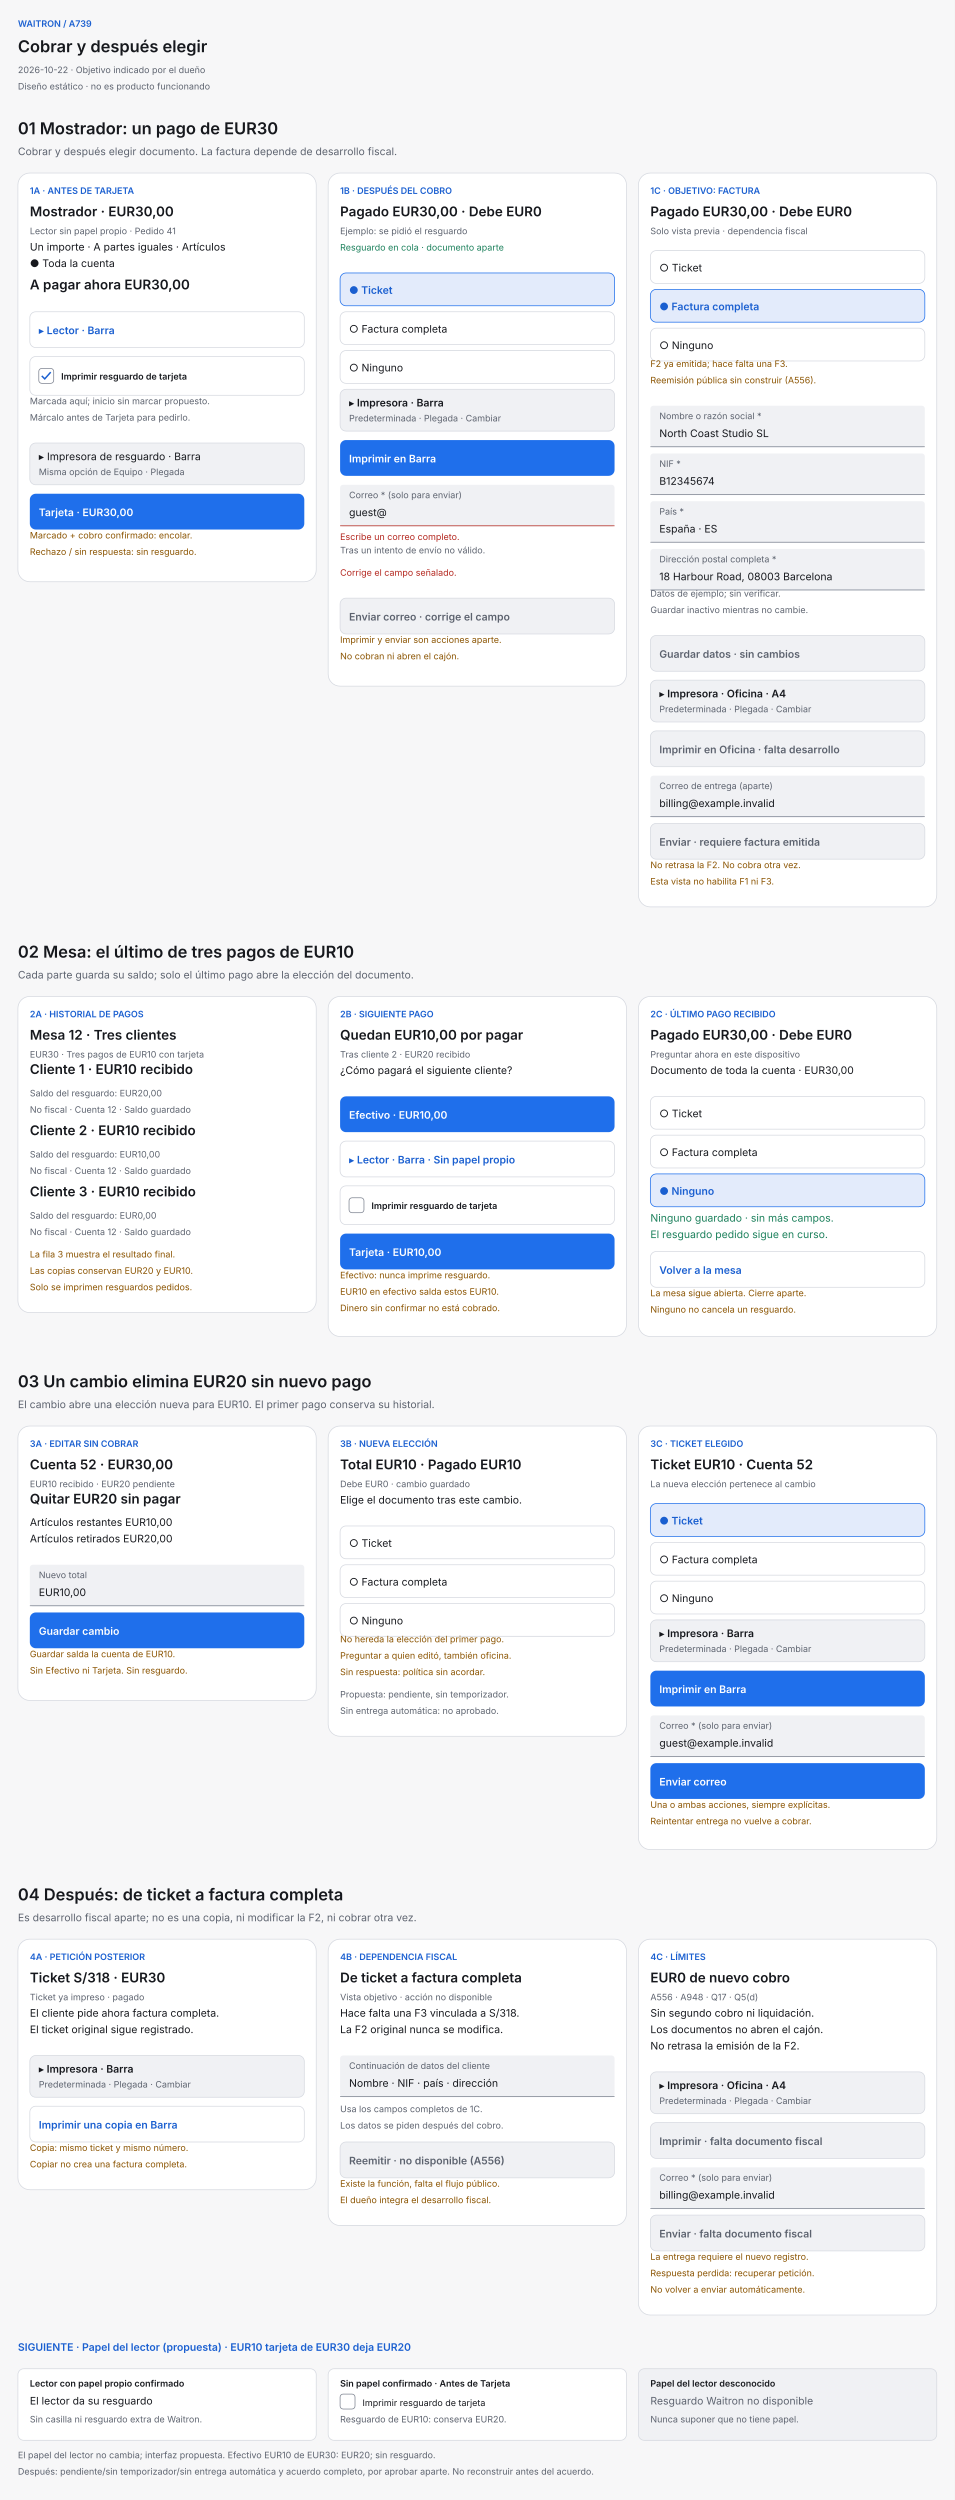
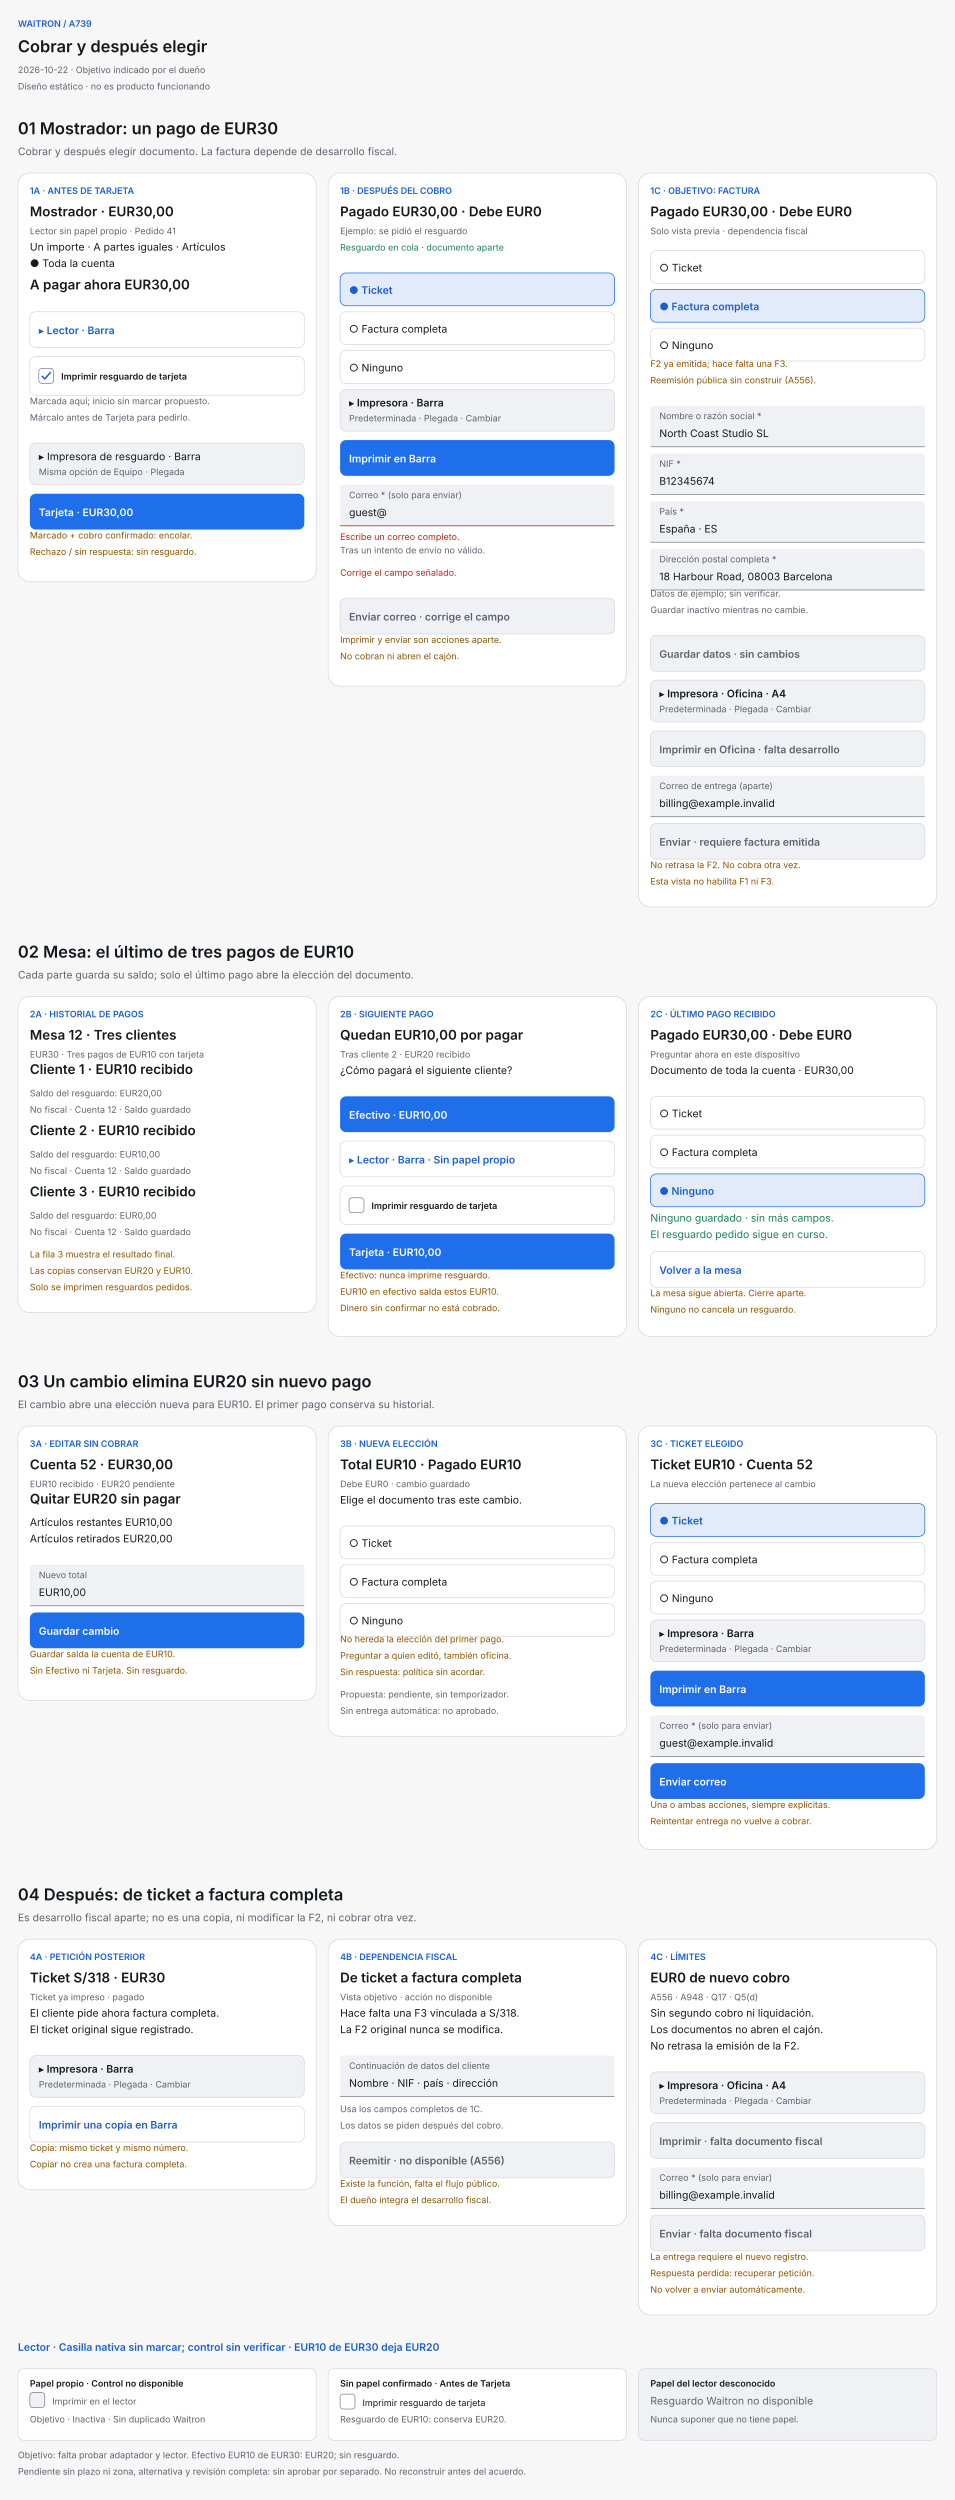
<svg xmlns="http://www.w3.org/2000/svg" width="1280" height="3352" viewBox="0 0 1280 3352" role="img" aria-labelledby="title desc">
  <rect width="1280" height="3352" fill="#f7f7f8" />
  <g font-family="system-ui, -apple-system, Segoe UI, sans-serif">
    <text x="24" y="36" font-size="12" font-weight="600" fill="#1a5fd0">WAITRON / A739</text>
    <text x="24" y="70" font-size="22" font-weight="600" fill="#16181d">Cobrar y después elegir</text>
    <text x="24" y="98" font-size="12" font-weight="400" fill="#5c626e">2026-10-22 · Objetivo indicado por el dueño</text>
    <text x="24" y="120" font-size="12" font-weight="400" fill="#5c626e">Diseño estático · no es producto funcionando</text>
    <g transform="translate(0 0)" data-design-section="1">
      <text x="24" y="180" font-size="22" font-weight="600" fill="#16181d">01  Mostrador: un pago de EUR30</text>
      <text x="24" y="208" font-size="14" font-weight="400" fill="#5c626e">Cobrar y después elegir documento. La factura depende de desarrollo fiscal.</text>
    </g>
    <g transform="translate(0 0)" data-ui-card="1A">
      <rect x="24" y="232" width="400" height="548" rx="16" fill="#ffffff" stroke="#d6d9e0" />
      <text x="40" y="260" font-size="12" font-weight="600" fill="#1a5fd0">1A · ANTES DE TARJETA</text>
      <text x="40" y="290" font-size="18" font-weight="600" fill="#16181d">Mostrador · EUR30,00</text>
      <text x="40" y="314" font-size="12" font-weight="400" fill="#5c626e">Lector sin papel propio · Pedido 41</text>
      <text x="40" y="336" font-size="14" font-weight="400" fill="#16181d">Un importe · A partes iguales · Artículos</text>
      <text x="40" y="358" font-size="14" font-weight="400" fill="#16181d">● Toda la cuenta</text>
      <text x="40" y="388" font-size="18" font-weight="600" fill="#16181d">A pagar ahora EUR30,00</text>
      <rect x="40" y="418" width="368" height="48" rx="8" fill="#ffffff" stroke="#d6d9e0" />
      <text x="52" y="448" font-size="14" font-weight="600" fill="#1a5fd0">▸ Lector · Barra</text>
      <rect x="40" y="478" width="368" height="52" rx="8" fill="#ffffff" stroke="#d6d9e0" />
      <rect x="52" y="494" width="20" height="20" rx="4" fill="#ffffff" stroke="#7d8390" />
      <text x="82" y="509" font-size="12" font-weight="600" fill="#16181d">Imprimir resguardo de tarjeta</text>
      <text x="40" y="542" font-size="12" font-weight="400" fill="#5c626e">Marcada aquí; inicio sin marcar propuesto.</text>
      <text x="40" y="564" font-size="12" font-weight="400" fill="#5c626e">Márcalo antes de Tarjeta para pedirlo.</text>
      <rect x="40" y="594" width="368" height="56" rx="8" fill="#f0f1f4" stroke="#d6d9e0" />
      <text x="52" y="617" font-size="14" fill="#16181d">▸ Impresora de resguardo · Barra</text>
      <text x="52" y="637" font-size="12" fill="#5c626e">Misma opción de Equipo · Plegada</text>
      <rect x="40" y="662" width="368" height="48" rx="8" fill="#1f6feb" />
      <text x="52" y="692" font-size="14" font-weight="600" fill="#ffffff">Tarjeta · EUR30,00</text>
      <text x="40" y="722" font-size="12" font-weight="400" fill="#8a5300">Marcado + cobro confirmado: encolar.</text>
      <text x="40" y="744" font-size="12" font-weight="400" fill="#8a5300">Rechazo / sin respuesta: sin resguardo.</text>
      <path d="M 56 504 l 4 4 l 8 -9" fill="none" stroke="#1a5fd0" stroke-width="2" />
    </g>
    <g transform="translate(0 0)" data-ui-card="1B">
      <rect x="440" y="232" width="400" height="688" rx="16" fill="#ffffff" stroke="#d6d9e0" />
      <text x="456" y="260" font-size="12" font-weight="600" fill="#1a5fd0">1B · DESPUÉS DEL COBRO</text>
      <text x="456" y="290" font-size="18" font-weight="600" fill="#16181d">Pagado EUR30,00 · Debe EUR0</text>
      <text x="456" y="314" font-size="12" font-weight="400" fill="#5c626e">Ejemplo: se pidió el resguardo</text>
      <text x="456" y="336" font-size="12" font-weight="400" fill="#1a7f5a">Resguardo en cola · documento aparte</text>
      <rect x="456" y="366" width="368" height="44" rx="8" fill="#e3ebfb" stroke="#1f6feb" />
      <text x="468" y="394" font-size="14" font-weight="600" fill="#1a5fd0">● Ticket</text>
      <rect x="456" y="418" width="368" height="44" rx="8" fill="#ffffff" stroke="#d6d9e0" />
      <text x="468" y="446" font-size="14" font-weight="400" fill="#16181d">○ Factura completa</text>
      <rect x="456" y="470" width="368" height="44" rx="8" fill="#ffffff" stroke="#d6d9e0" />
      <text x="468" y="498" font-size="14" font-weight="400" fill="#16181d">○ Ninguno</text>
      <rect x="456" y="522" width="368" height="56" rx="8" fill="#f0f1f4" stroke="#d6d9e0" />
      <text x="468" y="545" font-size="14" font-weight="600" fill="#16181d">▸ Impresora · Barra</text>
      <text x="468" y="565" font-size="12" font-weight="400" fill="#5c626e">Predeterminada · Plegada · Cambiar</text>
      <rect x="456" y="590" width="368" height="48" rx="8" fill="#1f6feb" />
      <text x="468" y="620" font-size="14" font-weight="600" fill="#ffffff">Imprimir en Barra</text>
      <rect x="456" y="650" width="368" height="56" rx="4" fill="#f0f1f4" />
      <text x="468" y="668" font-size="12" font-weight="400" fill="#5c626e">Correo * (solo para enviar)</text>
      <text x="468" y="692" font-size="14" font-weight="400" fill="#16181d">guest@</text>
      <path d="M 456 705 h 368" stroke="#b3261e" />
      <text x="456" y="724" font-size="12" font-weight="400" fill="#b3261e">Escribe un correo completo.</text>
      <text x="456" y="742" font-size="12" font-weight="400" fill="#5c626e">Tras un intento de envío no válido.</text>
      <text x="456" y="772" font-size="12" font-weight="400" fill="#b3261e">Corrige el campo señalado.</text>
      <rect x="456" y="802" width="368" height="48" rx="8" fill="#f0f1f4" stroke="#d6d9e0" />
      <text x="468" y="832" font-size="14" font-weight="600" fill="#5c626e">Enviar correo · corrige el campo</text>
      <g aria-label="Desactivado" />
      <text x="456" y="862" font-size="12" font-weight="400" fill="#8a5300">Imprimir y enviar son acciones aparte.</text>
      <text x="456" y="884" font-size="12" font-weight="400" fill="#8a5300">No cobran ni abren el cajón.</text>
    </g>
    <g transform="translate(0 0)" data-ui-card="1C">
      <rect x="856" y="232" width="400" height="984" rx="16" fill="#ffffff" stroke="#d6d9e0" />
      <text x="872" y="260" font-size="12" font-weight="600" fill="#1a5fd0">1C · OBJETIVO: FACTURA</text>
      <text x="872" y="290" font-size="18" font-weight="600" fill="#16181d">Pagado EUR30,00 · Debe EUR0</text>
      <text x="872" y="314" font-size="12" font-weight="400" fill="#5c626e">Solo vista previa · dependencia fiscal</text>
      <rect x="872" y="336" width="368" height="44" rx="8" fill="#ffffff" stroke="#d6d9e0" />
      <text x="884" y="364" font-size="14" font-weight="400" fill="#16181d">○ Ticket</text>
      <rect x="872" y="388" width="368" height="44" rx="8" fill="#e3ebfb" stroke="#1f6feb" />
      <text x="884" y="416" font-size="14" font-weight="600" fill="#1a5fd0">● Factura completa</text>
      <rect x="872" y="440" width="368" height="44" rx="8" fill="#ffffff" stroke="#d6d9e0" />
      <text x="884" y="468" font-size="14" font-weight="400" fill="#16181d">○ Ninguno</text>
      <text x="872" y="492" font-size="12" font-weight="400" fill="#8a5300">F2 ya emitida; hace falta una F3.</text>
      <text x="872" y="514" font-size="12" font-weight="400" fill="#8a5300">Reemisión pública sin construir (A556).</text>
      <rect x="872" y="544" width="368" height="56" rx="4" fill="#f0f1f4" />
      <text x="884" y="562" font-size="12" font-weight="400" fill="#5c626e">Nombre o razón social *</text>
      <text x="884" y="586" font-size="14" font-weight="400" fill="#16181d">North Coast Studio SL</text>
      <path d="M 872 599 h 368" stroke="#7d8390" />
      <rect x="872" y="608" width="368" height="56" rx="4" fill="#f0f1f4" />
      <text x="884" y="626" font-size="12" font-weight="400" fill="#5c626e">NIF *</text>
      <text x="884" y="650" font-size="14" font-weight="400" fill="#16181d">B12345674</text>
      <path d="M 872 663 h 368" stroke="#7d8390" />
      <rect x="872" y="672" width="368" height="56" rx="4" fill="#f0f1f4" />
      <text x="884" y="690" font-size="12" font-weight="400" fill="#5c626e">País *</text>
      <text x="884" y="714" font-size="14" font-weight="400" fill="#16181d">España · ES</text>
      <path d="M 872 727 h 368" stroke="#7d8390" />
      <rect x="872" y="736" width="368" height="56" rx="4" fill="#f0f1f4" />
      <text x="884" y="754" font-size="12" font-weight="400" fill="#5c626e">Dirección postal completa *</text>
      <text x="884" y="778" font-size="14" font-weight="400" fill="#16181d">18 Harbour Road, 08003 Barcelona</text>
      <path d="M 872 791 h 368" stroke="#7d8390" />
      <text x="872" y="800" font-size="12" font-weight="400" fill="#5c626e">Datos de ejemplo; sin verificar.</text>
      <text x="872" y="822" font-size="12" font-weight="400" fill="#5c626e">Guardar inactivo mientras no cambie.</text>
      <rect x="872" y="852" width="368" height="48" rx="8" fill="#f0f1f4" stroke="#d6d9e0" />
      <text x="884" y="882" font-size="14" font-weight="600" fill="#5c626e">Guardar datos · sin cambios</text>
      <g aria-label="Desactivado" />
      <rect x="872" y="912" width="368" height="56" rx="8" fill="#f0f1f4" stroke="#d6d9e0" />
      <text x="884" y="935" font-size="14" font-weight="600" fill="#16181d">▸ Impresora · Oficina · A4</text>
      <text x="884" y="955" font-size="12" font-weight="400" fill="#5c626e">Predeterminada · Plegada · Cambiar</text>
      <rect x="872" y="980" width="368" height="48" rx="8" fill="#f0f1f4" stroke="#d6d9e0" />
      <text x="884" y="1010" font-size="14" font-weight="600" fill="#5c626e">Imprimir en Oficina · falta desarrollo</text>
      <g aria-label="Desactivado" />
      <rect x="872" y="1040" width="368" height="56" rx="4" fill="#f0f1f4" />
      <text x="884" y="1058" font-size="12" font-weight="400" fill="#5c626e">Correo de entrega (aparte)</text>
      <text x="884" y="1082" font-size="14" font-weight="400" fill="#16181d">billing@example.invalid</text>
      <path d="M 872 1095 h 368" stroke="#7d8390" />
      <rect x="872" y="1104" width="368" height="48" rx="8" fill="#f0f1f4" stroke="#d6d9e0" />
      <text x="884" y="1134" font-size="14" font-weight="600" fill="#5c626e">Enviar · requiere factura emitida</text>
      <g aria-label="Desactivado" />
      <text x="872" y="1164" font-size="12" font-weight="400" fill="#8a5300">No retrasa la F2. No cobra otra vez.</text>
      <text x="872" y="1186" font-size="12" font-weight="400" fill="#8a5300">Esta vista no habilita F1 ni F3.</text>
    </g>
    <g transform="translate(0 -156)" data-design-section="2">
      <text x="24" y="1440" font-size="22" font-weight="600" fill="#16181d">02  Mesa: el último de tres pagos de EUR10</text>
      <text x="24" y="1468" font-size="14" font-weight="400" fill="#5c626e">Cada parte guarda su saldo; solo el último pago abre la elección del documento.</text>
    </g>
    <g transform="translate(0 -156)" data-ui-card="2A">
      <rect x="24" y="1492" width="400" height="424" rx="16" fill="#ffffff" stroke="#d6d9e0" />
      <text x="40" y="1520" font-size="12" font-weight="600" fill="#1a5fd0">2A · HISTORIAL DE PAGOS</text>
      <text x="40" y="1550" font-size="18" font-weight="600" fill="#16181d">Mesa 12 · Tres clientes</text>
      <text x="40" y="1574" font-size="12" font-weight="400" fill="#5c626e">EUR30 · Tres pagos de EUR10 con tarjeta</text>
      <text x="40" y="1596" font-size="18" font-weight="600" fill="#16181d">Cliente 1 · EUR10 recibido</text>
      <text x="40" y="1626" font-size="12" font-weight="400" fill="#5c626e">Saldo del resguardo: EUR20,00</text>
      <text x="40" y="1648" font-size="12" font-weight="400" fill="#5c626e">No fiscal · Cuenta 12 · Saldo guardado</text>
      <text x="40" y="1678" font-size="18" font-weight="600" fill="#16181d">Cliente 2 · EUR10 recibido</text>
      <text x="40" y="1708" font-size="12" font-weight="400" fill="#5c626e">Saldo del resguardo: EUR10,00</text>
      <text x="40" y="1730" font-size="12" font-weight="400" fill="#5c626e">No fiscal · Cuenta 12 · Saldo guardado</text>
      <text x="40" y="1760" font-size="18" font-weight="600" fill="#16181d">Cliente 3 · EUR10 recibido</text>
      <text x="40" y="1790" font-size="12" font-weight="400" fill="#5c626e">Saldo del resguardo: EUR0,00</text>
      <text x="40" y="1812" font-size="12" font-weight="400" fill="#5c626e">No fiscal · Cuenta 12 · Saldo guardado</text>
      <text x="40" y="1842" font-size="12" font-weight="400" fill="#8a5300">La fila 3 muestra el resultado final.</text>
      <text x="40" y="1864" font-size="12" font-weight="400" fill="#8a5300">Las copias conservan EUR20 y EUR10.</text>
      <text x="40" y="1886" font-size="12" font-weight="400" fill="#8a5300">Solo se imprimen resguardos pedidos.</text>
    </g>
    <g transform="translate(0 -156)" data-ui-card="2B">
      <rect x="440" y="1492" width="400" height="456" rx="16" fill="#ffffff" stroke="#d6d9e0" />
      <text x="456" y="1520" font-size="12" font-weight="600" fill="#1a5fd0">2B · SIGUIENTE PAGO</text>
      <text x="456" y="1550" font-size="18" font-weight="600" fill="#16181d">Quedan EUR10,00 por pagar</text>
      <text x="456" y="1574" font-size="12" font-weight="400" fill="#5c626e">Tras cliente 2 · EUR20 recibido</text>
      <text x="456" y="1596" font-size="14" font-weight="400" fill="#16181d">¿Cómo pagará el siguiente cliente?</text>
      <rect x="456" y="1626" width="368" height="48" rx="8" fill="#1f6feb" />
      <text x="468" y="1656" font-size="14" font-weight="600" fill="#ffffff">Efectivo · EUR10,00</text>
      <rect x="456" y="1686" width="368" height="48" rx="8" fill="#ffffff" stroke="#d6d9e0" />
      <text x="468" y="1716" font-size="14" font-weight="600" fill="#1a5fd0">▸ Lector · Barra · Sin papel propio</text>
      <rect x="456" y="1746" width="368" height="52" rx="8" fill="#ffffff" stroke="#d6d9e0" />
      <rect x="468" y="1762" width="20" height="20" rx="4" fill="#ffffff" stroke="#7d8390" />
      <text x="498" y="1777" font-size="12" font-weight="600" fill="#16181d">Imprimir resguardo de tarjeta</text>
      <rect x="456" y="1810" width="368" height="48" rx="8" fill="#1f6feb" />
      <text x="468" y="1840" font-size="14" font-weight="600" fill="#ffffff">Tarjeta · EUR10,00</text>
      <text x="456" y="1870" font-size="12" font-weight="400" fill="#8a5300">Efectivo: nunca imprime resguardo.</text>
      <text x="456" y="1892" font-size="12" font-weight="400" fill="#8a5300">EUR10 en efectivo salda estos EUR10.</text>
      <text x="456" y="1914" font-size="12" font-weight="400" fill="#8a5300">Dinero sin confirmar no está cobrado.</text>
    </g>
    <g transform="translate(0 -156)" data-ui-card="2C">
      <rect x="856" y="1492" width="400" height="456" rx="16" fill="#ffffff" stroke="#d6d9e0" />
      <text x="872" y="1520" font-size="12" font-weight="600" fill="#1a5fd0">2C · ÚLTIMO PAGO RECIBIDO</text>
      <text x="872" y="1550" font-size="18" font-weight="600" fill="#16181d">Pagado EUR30,00 · Debe EUR0</text>
      <text x="872" y="1574" font-size="12" font-weight="400" fill="#5c626e">Preguntar ahora en este dispositivo</text>
      <text x="872" y="1596" font-size="14" font-weight="400" fill="#16181d">Documento de toda la cuenta · EUR30,00</text>
      <rect x="872" y="1626" width="368" height="44" rx="8" fill="#ffffff" stroke="#d6d9e0" />
      <text x="884" y="1654" font-size="14" font-weight="400" fill="#16181d">○ Ticket</text>
      <rect x="872" y="1678" width="368" height="44" rx="8" fill="#ffffff" stroke="#d6d9e0" />
      <text x="884" y="1706" font-size="14" font-weight="400" fill="#16181d">○ Factura completa</text>
      <rect x="872" y="1730" width="368" height="44" rx="8" fill="#e3ebfb" stroke="#1f6feb" />
      <text x="884" y="1758" font-size="14" font-weight="600" fill="#1a5fd0">● Ninguno</text>
      <text x="872" y="1794" font-size="14" font-weight="400" fill="#1a7f5a">Ninguno guardado · sin más campos.</text>
      <text x="872" y="1816" font-size="14" font-weight="400" fill="#1a7f5a">El resguardo pedido sigue en curso.</text>
      <rect x="872" y="1834" width="368" height="48" rx="8" fill="#ffffff" stroke="#d6d9e0" />
      <text x="884" y="1864" font-size="14" font-weight="600" fill="#1a5fd0">Volver a la mesa</text>
      <text x="872" y="1894" font-size="12" font-weight="400" fill="#8a5300">La mesa sigue abierta. Cierre aparte.</text>
      <text x="872" y="1916" font-size="12" font-weight="400" fill="#8a5300">Ninguno no cancela un resguardo.</text>
    </g>
    <g transform="translate(0 -260)" data-design-section="3">
      <text x="24" y="2120" font-size="22" font-weight="600" fill="#16181d">03  Un cambio elimina EUR20 sin nuevo pago</text>
      <text x="24" y="2148" font-size="14" font-weight="400" fill="#5c626e">El cambio abre una elección nueva para EUR10. El primer pago conserva su historial.</text>
    </g>
    <g transform="translate(0 -260)" data-ui-card="3A">
      <rect x="24" y="2172" width="400" height="368" rx="16" fill="#ffffff" stroke="#d6d9e0" />
      <text x="40" y="2200" font-size="12" font-weight="600" fill="#1a5fd0">3A · EDITAR SIN COBRAR</text>
      <text x="40" y="2230" font-size="18" font-weight="600" fill="#16181d">Cuenta 52 · EUR30,00</text>
      <text x="40" y="2254" font-size="12" font-weight="400" fill="#5c626e">EUR10 recibido · EUR20 pendiente</text>
      <text x="40" y="2276" font-size="18" font-weight="600" fill="#16181d">Quitar EUR20 sin pagar</text>
      <text x="40" y="2306" font-size="14" font-weight="400" fill="#16181d">Artículos restantes         EUR10,00</text>
      <text x="40" y="2328" font-size="14" font-weight="400" fill="#16181d">Artículos retirados           EUR20,00</text>
      <rect x="40" y="2358" width="368" height="56" rx="4" fill="#f0f1f4" />
      <text x="52" y="2376" font-size="12" font-weight="400" fill="#5c626e">Nuevo total</text>
      <text x="52" y="2400" font-size="14" font-weight="400" fill="#16181d">EUR10,00</text>
      <path d="M 40 2413 h 368" stroke="#7d8390" />
      <rect x="40" y="2422" width="368" height="48" rx="8" fill="#1f6feb" />
      <text x="52" y="2452" font-size="14" font-weight="600" fill="#ffffff">Guardar cambio</text>
      <text x="40" y="2482" font-size="12" font-weight="400" fill="#8a5300">Guardar salda la cuenta de EUR10.</text>
      <text x="40" y="2504" font-size="12" font-weight="400" fill="#8a5300">Sin Efectivo ni Tarjeta. Sin resguardo.</text>
    </g>
    <g transform="translate(0 -260)" data-ui-card="3B">
      <rect x="440" y="2172" width="400" height="416" rx="16" fill="#ffffff" stroke="#d6d9e0" />
      <text x="456" y="2200" font-size="12" font-weight="600" fill="#1a5fd0">3B · NUEVA ELECCIÓN</text>
      <text x="456" y="2230" font-size="18" font-weight="600" fill="#16181d">Total EUR10 · Pagado EUR10</text>
      <text x="456" y="2254" font-size="12" font-weight="400" fill="#5c626e">Debe EUR0 · cambio guardado</text>
      <text x="456" y="2276" font-size="14" font-weight="400" fill="#16181d">Elige el documento tras este cambio.</text>
      <rect x="456" y="2306" width="368" height="44" rx="8" fill="#ffffff" stroke="#d6d9e0" />
      <text x="468" y="2334" font-size="14" font-weight="400" fill="#16181d">○ Ticket</text>
      <rect x="456" y="2358" width="368" height="44" rx="8" fill="#ffffff" stroke="#d6d9e0" />
      <text x="468" y="2386" font-size="14" font-weight="400" fill="#16181d">○ Factura completa</text>
      <rect x="456" y="2410" width="368" height="44" rx="8" fill="#ffffff" stroke="#d6d9e0" />
      <text x="468" y="2438" font-size="14" font-weight="400" fill="#16181d">○ Ninguno</text>
      <text x="456" y="2462" font-size="12" font-weight="400" fill="#8a5300">No hereda la elección del primer pago.</text>
      <text x="456" y="2484" font-size="12" font-weight="400" fill="#8a5300">Preguntar a quien editó, también oficina.</text>
      <text x="456" y="2506" font-size="12" font-weight="400" fill="#8a5300">Sin respuesta: política sin acordar.</text>
      <text x="456" y="2536" font-size="12" font-weight="400" fill="#5c626e">Propuesta: pendiente, sin temporizador.</text>
      <text x="456" y="2558" font-size="12" font-weight="400" fill="#5c626e">Sin entrega automática: no aprobado.</text>
    </g>
    <g transform="translate(0 -260)" data-ui-card="3C">
      <rect x="856" y="2172" width="400" height="568" rx="16" fill="#ffffff" stroke="#d6d9e0" />
      <text x="872" y="2200" font-size="12" font-weight="600" fill="#1a5fd0">3C · TICKET ELEGIDO</text>
      <text x="872" y="2230" font-size="18" font-weight="600" fill="#16181d">Ticket EUR10 · Cuenta 52</text>
      <text x="872" y="2254" font-size="12" font-weight="400" fill="#5c626e">La nueva elección pertenece al cambio</text>
      <rect x="872" y="2276" width="368" height="44" rx="8" fill="#e3ebfb" stroke="#1f6feb" />
      <text x="884" y="2304" font-size="14" font-weight="600" fill="#1a5fd0">● Ticket</text>
      <rect x="872" y="2328" width="368" height="44" rx="8" fill="#ffffff" stroke="#d6d9e0" />
      <text x="884" y="2356" font-size="14" font-weight="400" fill="#16181d">○ Factura completa</text>
      <rect x="872" y="2380" width="368" height="44" rx="8" fill="#ffffff" stroke="#d6d9e0" />
      <text x="884" y="2408" font-size="14" font-weight="400" fill="#16181d">○ Ninguno</text>
      <rect x="872" y="2432" width="368" height="56" rx="8" fill="#f0f1f4" stroke="#d6d9e0" />
      <text x="884" y="2455" font-size="14" font-weight="600" fill="#16181d">▸ Impresora · Barra</text>
      <text x="884" y="2475" font-size="12" font-weight="400" fill="#5c626e">Predeterminada · Plegada · Cambiar</text>
      <rect x="872" y="2500" width="368" height="48" rx="8" fill="#1f6feb" />
      <text x="884" y="2530" font-size="14" font-weight="600" fill="#ffffff">Imprimir en Barra</text>
      <rect x="872" y="2560" width="368" height="56" rx="4" fill="#f0f1f4" />
      <text x="884" y="2578" font-size="12" font-weight="400" fill="#5c626e">Correo * (solo para enviar)</text>
      <text x="884" y="2602" font-size="14" font-weight="400" fill="#16181d">guest@example.invalid</text>
      <path d="M 872 2615 h 368" stroke="#7d8390" />
      <rect x="872" y="2624" width="368" height="48" rx="8" fill="#1f6feb" />
      <text x="884" y="2654" font-size="14" font-weight="600" fill="#ffffff">Enviar correo</text>
      <text x="872" y="2684" font-size="12" font-weight="400" fill="#8a5300">Una o ambas acciones, siempre explícitas.</text>
      <text x="872" y="2706" font-size="12" font-weight="400" fill="#8a5300">Reintentar entrega no vuelve a cobrar.</text>
    </g>
    <g transform="translate(0 -372)" data-design-section="4">
      <text x="24" y="2920" font-size="22" font-weight="600" fill="#16181d">04  Después: de ticket a factura completa</text>
      <text x="24" y="2948" font-size="14" font-weight="400" fill="#5c626e">Es desarrollo fiscal aparte; no es una copia, ni modificar la F2, ni cobrar otra vez.</text>
    </g>
    <g transform="translate(0 -372)" data-ui-card="4A">
      <rect x="24" y="2972" width="400" height="336" rx="16" fill="#ffffff" stroke="#d6d9e0" />
      <text x="40" y="3000" font-size="12" font-weight="600" fill="#1a5fd0">4A · PETICIÓN POSTERIOR</text>
      <text x="40" y="3030" font-size="18" font-weight="600" fill="#16181d">Ticket S/318 · EUR30</text>
      <text x="40" y="3054" font-size="12" font-weight="400" fill="#5c626e">Ticket ya impreso · pagado</text>
      <text x="40" y="3076" font-size="14" font-weight="400" fill="#16181d">El cliente pide ahora factura completa.</text>
      <text x="40" y="3098" font-size="14" font-weight="400" fill="#16181d">El ticket original sigue registrado.</text>
      <rect x="40" y="3128" width="368" height="56" rx="8" fill="#f0f1f4" stroke="#d6d9e0" />
      <text x="52" y="3151" font-size="14" font-weight="600" fill="#16181d">▸ Impresora · Barra</text>
      <text x="52" y="3171" font-size="12" font-weight="400" fill="#5c626e">Predeterminada · Plegada · Cambiar</text>
      <rect x="40" y="3196" width="368" height="48" rx="8" fill="#ffffff" stroke="#d6d9e0" />
      <text x="52" y="3226" font-size="14" font-weight="600" fill="#1a5fd0">Imprimir una copia en Barra</text>
      <text x="40" y="3256" font-size="12" font-weight="400" fill="#8a5300">Copia: mismo ticket y mismo número.</text>
      <text x="40" y="3278" font-size="12" font-weight="400" fill="#8a5300">Copiar no crea una factura completa.</text>
    </g>
    <g transform="translate(0 -372)" data-ui-card="4B">
      <rect x="440" y="2972" width="400" height="384" rx="16" fill="#ffffff" stroke="#d6d9e0" />
      <text x="456" y="3000" font-size="12" font-weight="600" fill="#1a5fd0">4B · DEPENDENCIA FISCAL</text>
      <text x="456" y="3030" font-size="18" font-weight="600" fill="#16181d">De ticket a factura completa</text>
      <text x="456" y="3054" font-size="12" font-weight="400" fill="#5c626e">Vista objetivo · acción no disponible</text>
      <text x="456" y="3076" font-size="14" font-weight="400" fill="#16181d">Hace falta una F3 vinculada a S/318.</text>
      <text x="456" y="3098" font-size="14" font-weight="400" fill="#16181d">La F2 original nunca se modifica.</text>
      <rect x="456" y="3128" width="368" height="56" rx="4" fill="#f0f1f4" />
      <text x="468" y="3146" font-size="12" font-weight="400" fill="#5c626e">Continuación de datos del cliente</text>
      <text x="468" y="3170" font-size="14" font-weight="400" fill="#16181d">Nombre · NIF · país · dirección</text>
      <path d="M 456 3183 h 368" stroke="#7d8390" />
      <text x="456" y="3204" font-size="12" font-weight="400" fill="#5c626e">Usa los campos completos de 1C.</text>
      <text x="456" y="3226" font-size="12" font-weight="400" fill="#5c626e">Los datos se piden después del cobro.</text>
      <rect x="456" y="3244" width="368" height="48" rx="8" fill="#f0f1f4" stroke="#d6d9e0" />
      <text x="468" y="3274" font-size="14" font-weight="600" fill="#5c626e">Reemitir · no disponible (A556)</text>
      <g aria-label="Desactivado" />
      <text x="456" y="3304" font-size="12" font-weight="400" fill="#8a5300">Existe la función, falta el flujo público.</text>
      <text x="456" y="3326" font-size="12" font-weight="400" fill="#8a5300">El dueño integra el desarrollo fiscal.</text>
    </g>
    <g transform="translate(0 -372)" data-ui-card="4C">
      <rect x="856" y="2972" width="400" height="504" rx="16" fill="#ffffff" stroke="#d6d9e0" />
      <text x="872" y="3000" font-size="12" font-weight="600" fill="#1a5fd0">4C · LÍMITES</text>
      <text x="872" y="3030" font-size="18" font-weight="600" fill="#16181d">EUR0 de nuevo cobro</text>
      <text x="872" y="3054" font-size="12" font-weight="400" fill="#5c626e">A556 · A948 · Q17 · Q5(d)</text>
      <text x="872" y="3076" font-size="14" font-weight="400" fill="#16181d">Sin segundo cobro ni liquidación.</text>
      <text x="872" y="3098" font-size="14" font-weight="400" fill="#16181d">Los documentos no abren el cajón.</text>
      <text x="872" y="3120" font-size="14" font-weight="400" fill="#16181d">No retrasa la emisión de la F2.</text>
      <rect x="872" y="3150" width="368" height="56" rx="8" fill="#f0f1f4" stroke="#d6d9e0" />
      <text x="884" y="3173" font-size="14" font-weight="600" fill="#16181d">▸ Impresora · Oficina · A4</text>
      <text x="884" y="3193" font-size="12" font-weight="400" fill="#5c626e">Predeterminada · Plegada · Cambiar</text>
      <rect x="872" y="3218" width="368" height="48" rx="8" fill="#f0f1f4" stroke="#d6d9e0" />
      <text x="884" y="3248" font-size="14" font-weight="600" fill="#5c626e">Imprimir · falta documento fiscal</text>
      <g aria-label="Desactivado" />
      <rect x="872" y="3278" width="368" height="56" rx="4" fill="#f0f1f4" />
      <text x="884" y="3296" font-size="12" font-weight="400" fill="#5c626e">Correo * (solo para enviar)</text>
      <text x="884" y="3320" font-size="14" font-weight="400" fill="#16181d">billing@example.invalid</text>
      <path d="M 872 3333 h 368" stroke="#7d8390" />
      <rect x="872" y="3342" width="368" height="48" rx="8" fill="#f0f1f4" stroke="#d6d9e0" />
      <text x="884" y="3372" font-size="14" font-weight="600" fill="#5c626e">Enviar · falta documento fiscal</text>
      <g aria-label="Desactivado" />
      <text x="872" y="3402" font-size="12" font-weight="400" fill="#8a5300">La entrega requiere el nuevo registro.</text>
      <text x="872" y="3424" font-size="12" font-weight="400" fill="#8a5300">Respuesta perdida: recuperar petición.</text>
      <text x="872" y="3446" font-size="12" font-weight="400" fill="#8a5300">No volver a enviar automáticamente.</text>
    </g>
    <g data-design-section="reader-paper-proposal">
-       <text x="24" y="3152" font-size="14" font-weight="600" fill="#1a5fd0">SIGUIENTE · Papel del lector (propuesta) · EUR10 tarjeta de EUR30 deja EUR20</text>
+       <text x="24" y="3152" font-size="14" font-weight="600" fill="#1a5fd0">Lector · Casilla nativa sin marcar; control sin verificar · EUR10 de EUR30 deja EUR20</text>
      <rect x="24" y="3176" width="400" height="96" rx="8" fill="#ffffff" stroke="#d6d9e0" />
-       <text x="40" y="3200" font-size="12" font-weight="600" fill="#16181d">Lector con papel propio confirmado</text>
-       <text x="40" y="3224" font-size="14" fill="#16181d">El lector da su resguardo</text>
-       <text x="40" y="3248" font-size="12" fill="#5c626e">Sin casilla ni resguardo extra de Waitron.</text>
+       <text x="40" y="3200" font-size="12" font-weight="600" fill="#16181d">Papel propio · Control no disponible</text>
+       <g role="checkbox" aria-checked="false" aria-disabled="true" aria-label="Sin marcar; desactivada; control sin verificar">
+         <rect x="40" y="3208" width="20" height="20" rx="4" fill="#f0f1f4" stroke="#7d8390" />
+         <text x="70" y="3224" font-size="12" fill="#5c626e">Imprimir en el lector</text>
+       </g>
+       <text x="40" y="3248" font-size="12" fill="#5c626e">Objetivo · Inactiva · Sin duplicado Waitron</text>
      <rect x="440" y="3176" width="400" height="96" rx="8" fill="#ffffff" stroke="#d6d9e0" />
      <text x="456" y="3200" font-size="12" font-weight="600" fill="#16181d">Sin papel confirmado · Antes de Tarjeta</text>
      <rect x="456" y="3210" width="20" height="20" rx="4" fill="#ffffff" stroke="#7d8390" />
      <text x="486" y="3226" font-size="12" fill="#16181d">Imprimir resguardo de tarjeta</text>
      <text x="456" y="3248" font-size="12" fill="#5c626e">Resguardo de EUR10: conserva EUR20.</text>
      <rect x="856" y="3176" width="400" height="96" rx="8" fill="#f0f1f4" stroke="#d6d9e0" />
      <text x="872" y="3200" font-size="12" font-weight="600" fill="#16181d">Papel del lector desconocido</text>
      <text x="872" y="3224" font-size="14" fill="#5c626e">Resguardo Waitron no disponible</text>
      <text x="872" y="3248" font-size="12" fill="#5c626e">Nunca suponer que no tiene papel.</text>
-       <text x="24" y="3296" font-size="12" fill="#5c626e">El papel del lector no cambia; interfaz propuesta. Efectivo EUR10 de EUR30: EUR20; sin resguardo.</text>
-       <text x="24" y="3318" font-size="12" fill="#5c626e">Después: pendiente/sin temporizador/sin entrega automática y acuerdo completo, por aprobar aparte. No reconstruir antes del acuerdo.</text>
+       <text x="24" y="3296" font-size="12" fill="#5c626e">Objetivo: falta probar adaptador y lector. Efectivo EUR10 de EUR30: EUR20; sin resguardo.</text>
+       <text x="24" y="3318" font-size="12" fill="#5c626e">Pendiente sin plazo ni zona, alternativa y revisión completa: sin aprobar por separado. No reconstruir antes del acuerdo.</text>
    </g>
  </g>
</svg>
